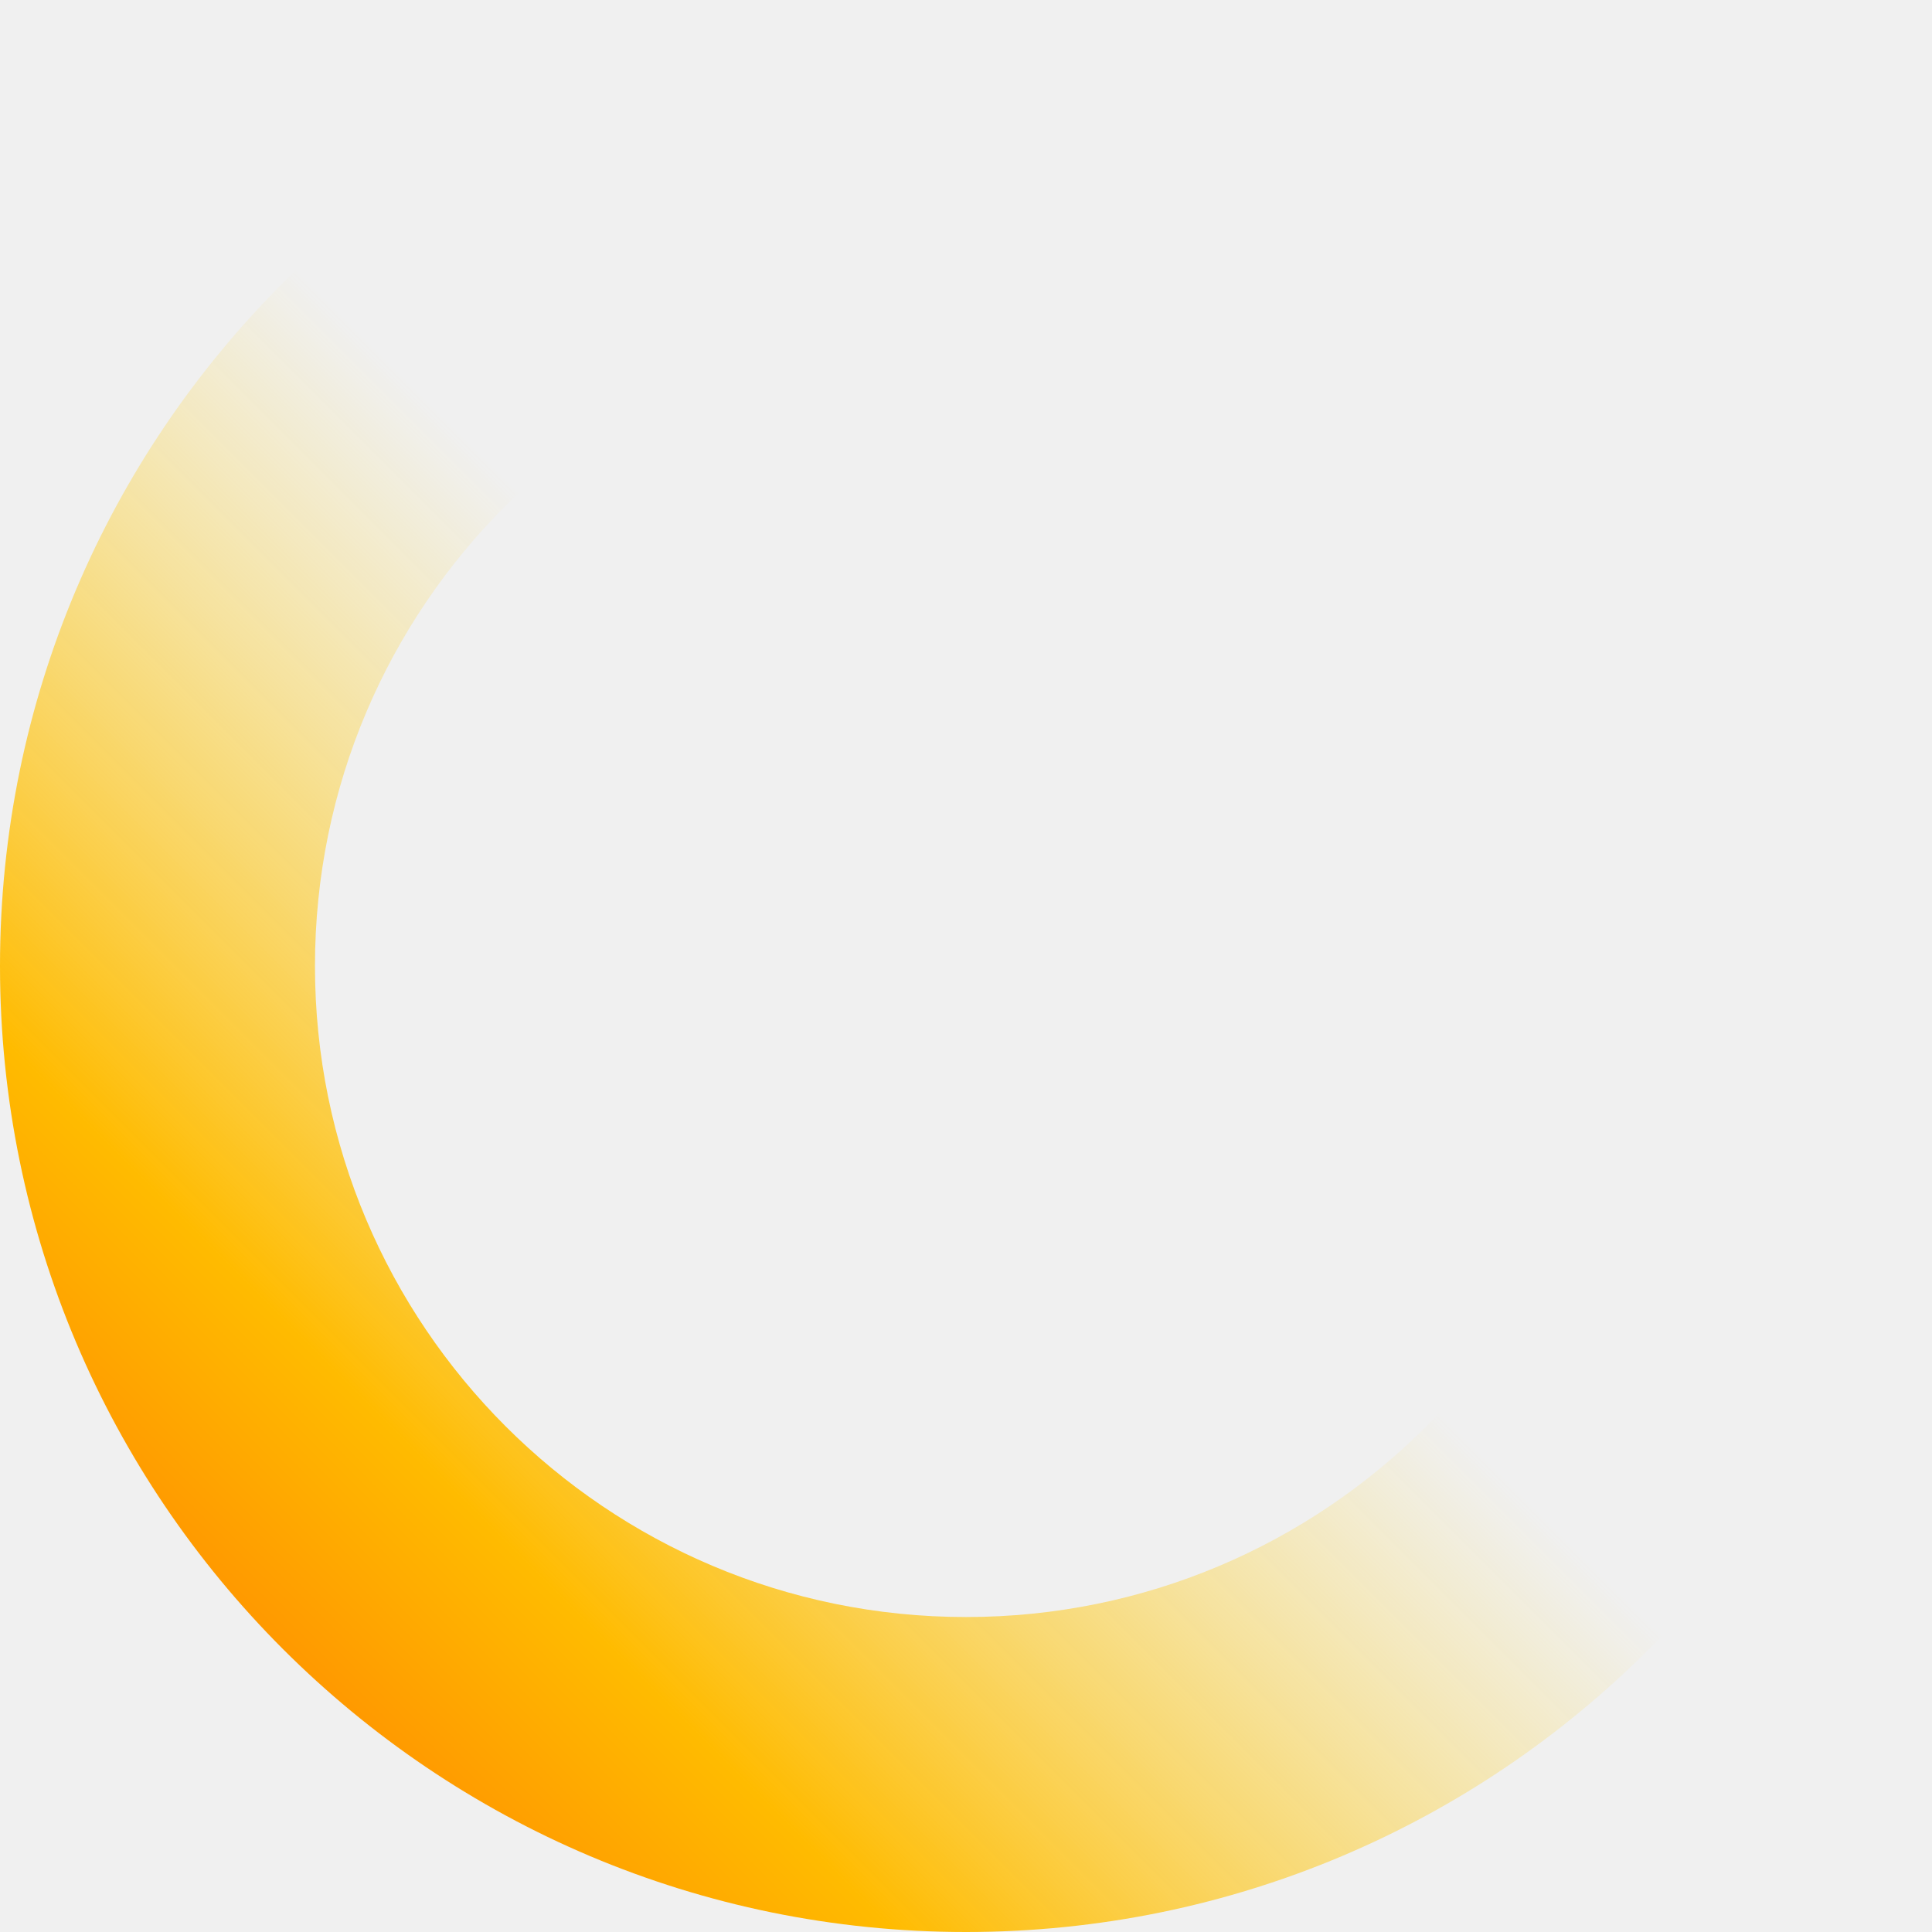
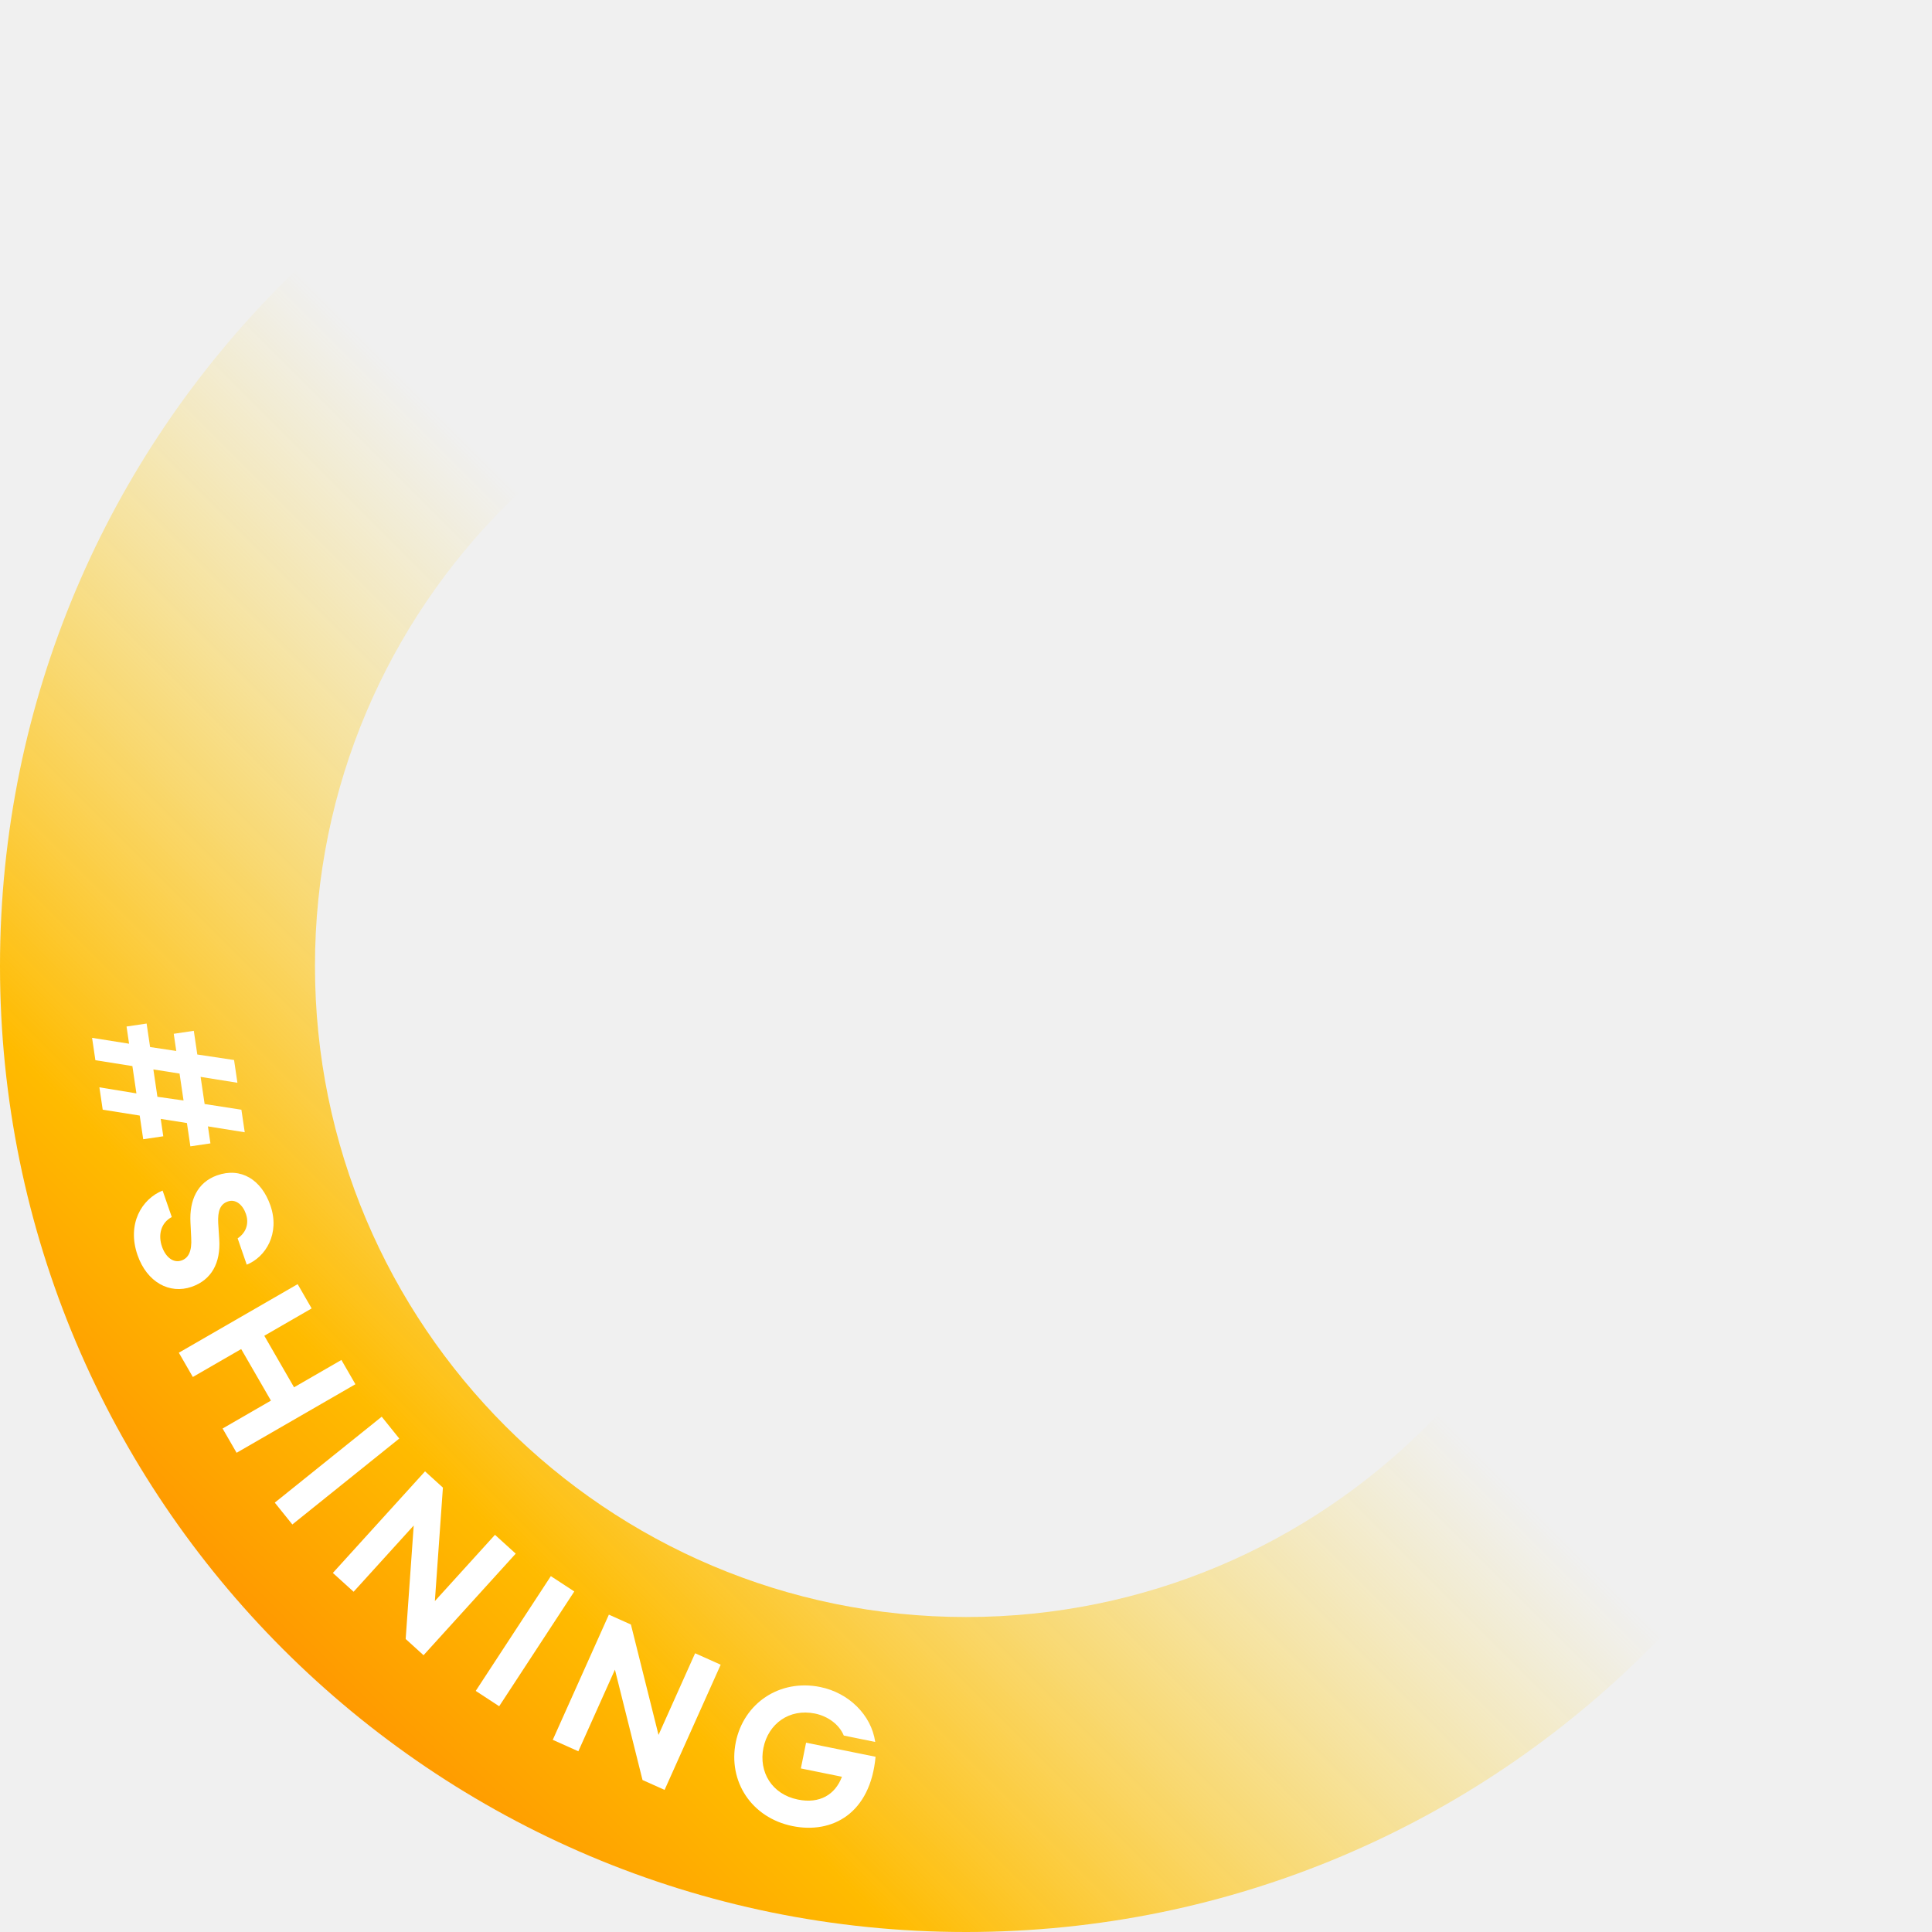
<svg xmlns="http://www.w3.org/2000/svg" id="Layer_2" viewBox="0 0 800 800">
  <defs>
-     <style>.cls-1{fill:url(#linear-gradient);}</style>
+     <style>.cls-1{fill:url(#linear-gradient);}.cls-2{fill:#fff;}</style>
    <linearGradient id="linear-gradient" x1="117.16" y1="682.84" x2="682.84" y2="117.16" gradientUnits="userSpaceOnUse">
      <stop offset="0" stop-color="#f90" />
      <stop offset=".12" stop-color="#fb0" />
      <stop offset=".51" stop-color="#ffdb3d" stop-opacity="0" />
    </linearGradient>
  </defs>
  <g id="Layer_1-2">
    <path class="cls-1" d="M400,0C179.09,0,0,179.09,0,400s179.09,400,400,400,400-179.09,400-400S620.91,0,400,0ZM400,669.58c-148.88,0-269.58-120.69-269.58-269.58S251.12,130.42,400,130.42s269.58,120.69,269.58,269.58-120.69,269.58-269.58,269.58Z" />
+     <path class="cls-2" d="M56.49,452.76l-1.67-11.32-15.32-2.43-1.37-9.26,15.32,2.43-1.05-7.12,8.31-1.23,1.44,9.73,10.84,1.63-1.05-7.12,8.31-1.23,1.45,9.81,15.22,2.28,1.39,9.42-15.24-2.44,1.66,11.24,15.23,2.36,1.38,9.34-15.24-2.44,1.04,7.04-8.31,1.23-1.43-9.66-10.85-1.71,1.06,7.2-8.31,1.23-1.45-9.81-15.32-2.43-1.37-9.26,15.33,2.51ZM63.51,442.83l1.67,11.32,10.82,1.55-1.65-11.16-10.85-1.71Z" />
+     <path class="cls-2" d="M71.13,503.95c-4.58,2.43-5.71,7.48-4.06,12.24,1.52,4.38,4.69,6.93,8.09,5.75,2.87-1,4.36-3.79,4.01-9.43l-.3-6.25c-.51-9.3,2.87-16.66,11-19.56,9.88-3.51,18.39,1.76,22.11,12.49,4.01,11.57-1.93,21.33-9.81,24.48l-3.77-10.89c4.12-2.78,4.55-6.91,3.45-10.08-1.34-3.86-4.2-6.25-7.4-5.23-3.35,1.08-4.33,4.12-4.1,8.95l.44,6.88c.59,9.53-3.12,16.66-11.43,19.54-9.15,3.17-18.52-1.88-22.42-13.15-4.45-12.85,1.7-23.19,10.39-26.71l3.8,10.96Z" />
+     <path class="cls-2" d="M123.25,531.74l5.8,10.05-19.61,11.32,12.32,21.34,19.61-11.32,5.8,10.05-49.2,28.39-5.8-10.05,20.02-11.56-12.32-21.34-20.02,11.56-5.8-10.05,49.2-28.39Z" />
+     <path class="cls-2" d="M158.06,586.63l7.27,9.04-44.28,35.58-7.27-9.04,44.28-35.58Z" />
+     <path class="cls-2" d="M167.98,678.67l3.33-46.99-24.89,27.43-8.59-7.79,38.17-42.06,7.4,6.72-3.33,46.99,24.89-27.43,8.59,7.79-38.17,42.06-7.4-6.72Z" />
+     <path class="cls-2" d="M228.09,652.64l9.71,6.35-31.1,47.53-9.71-6.35,31.1-47.53Z" />
+     <path class="cls-2" d="M266.06,737.08l-11.43-45.71-15.15,33.8-10.59-4.74,23.23-51.84,9.13,4.09,11.43,45.71,15.15-33.81,10.59,4.74-23.23,51.84-9.13-4.09Z" />
+     <path class="cls-2" d="M339.68,698.57c11.68,2.37,21.1,11.46,22.73,22.73l-13.01-2.64c-1.92-4.63-6.61-8.03-11.95-9.12-10.66-2.16-19.31,4.25-21.33,14.2-2.02,9.96,3.45,19.23,14.27,21.42,9.02,1.83,15.43-2.01,18.24-9.44l-17.01-3.45,2.16-10.66,28.77,5.83c-2.13,23.4-17.85,32.05-34.39,28.7-17.01-3.45-26.76-18.57-23.49-34.72s18.14-26.28,35-22.86Z" />
  </g>
</svg>
